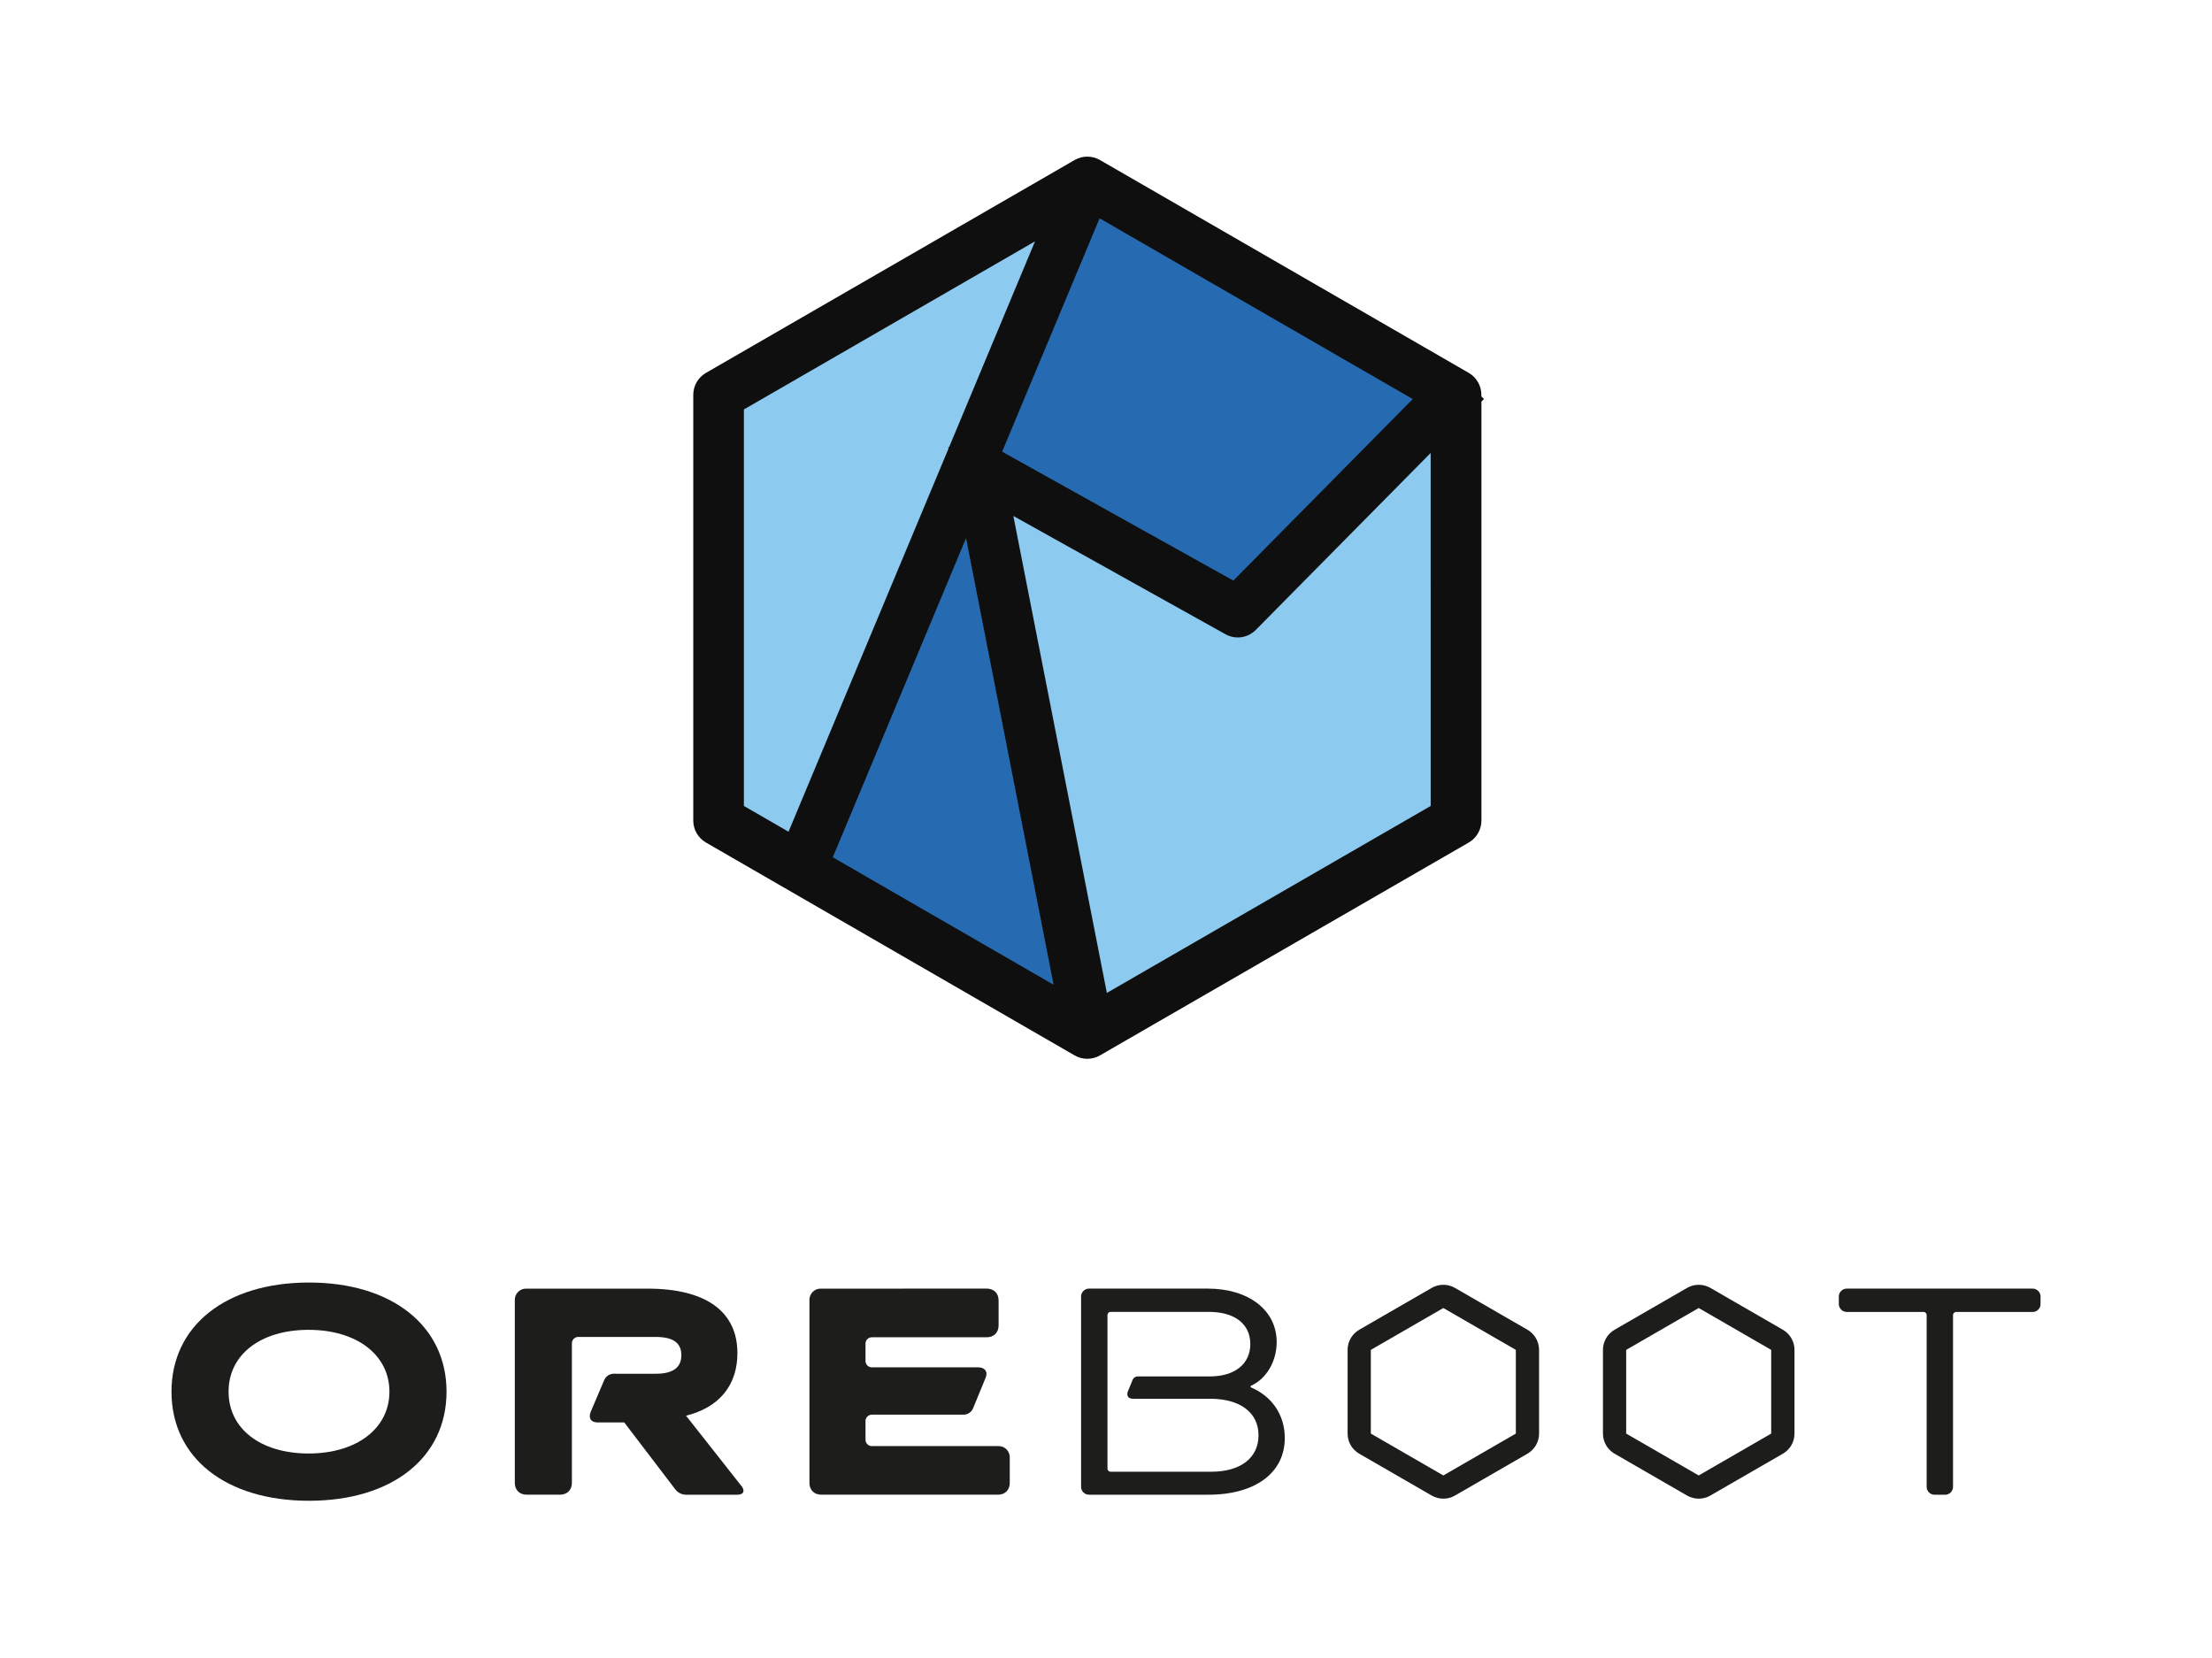
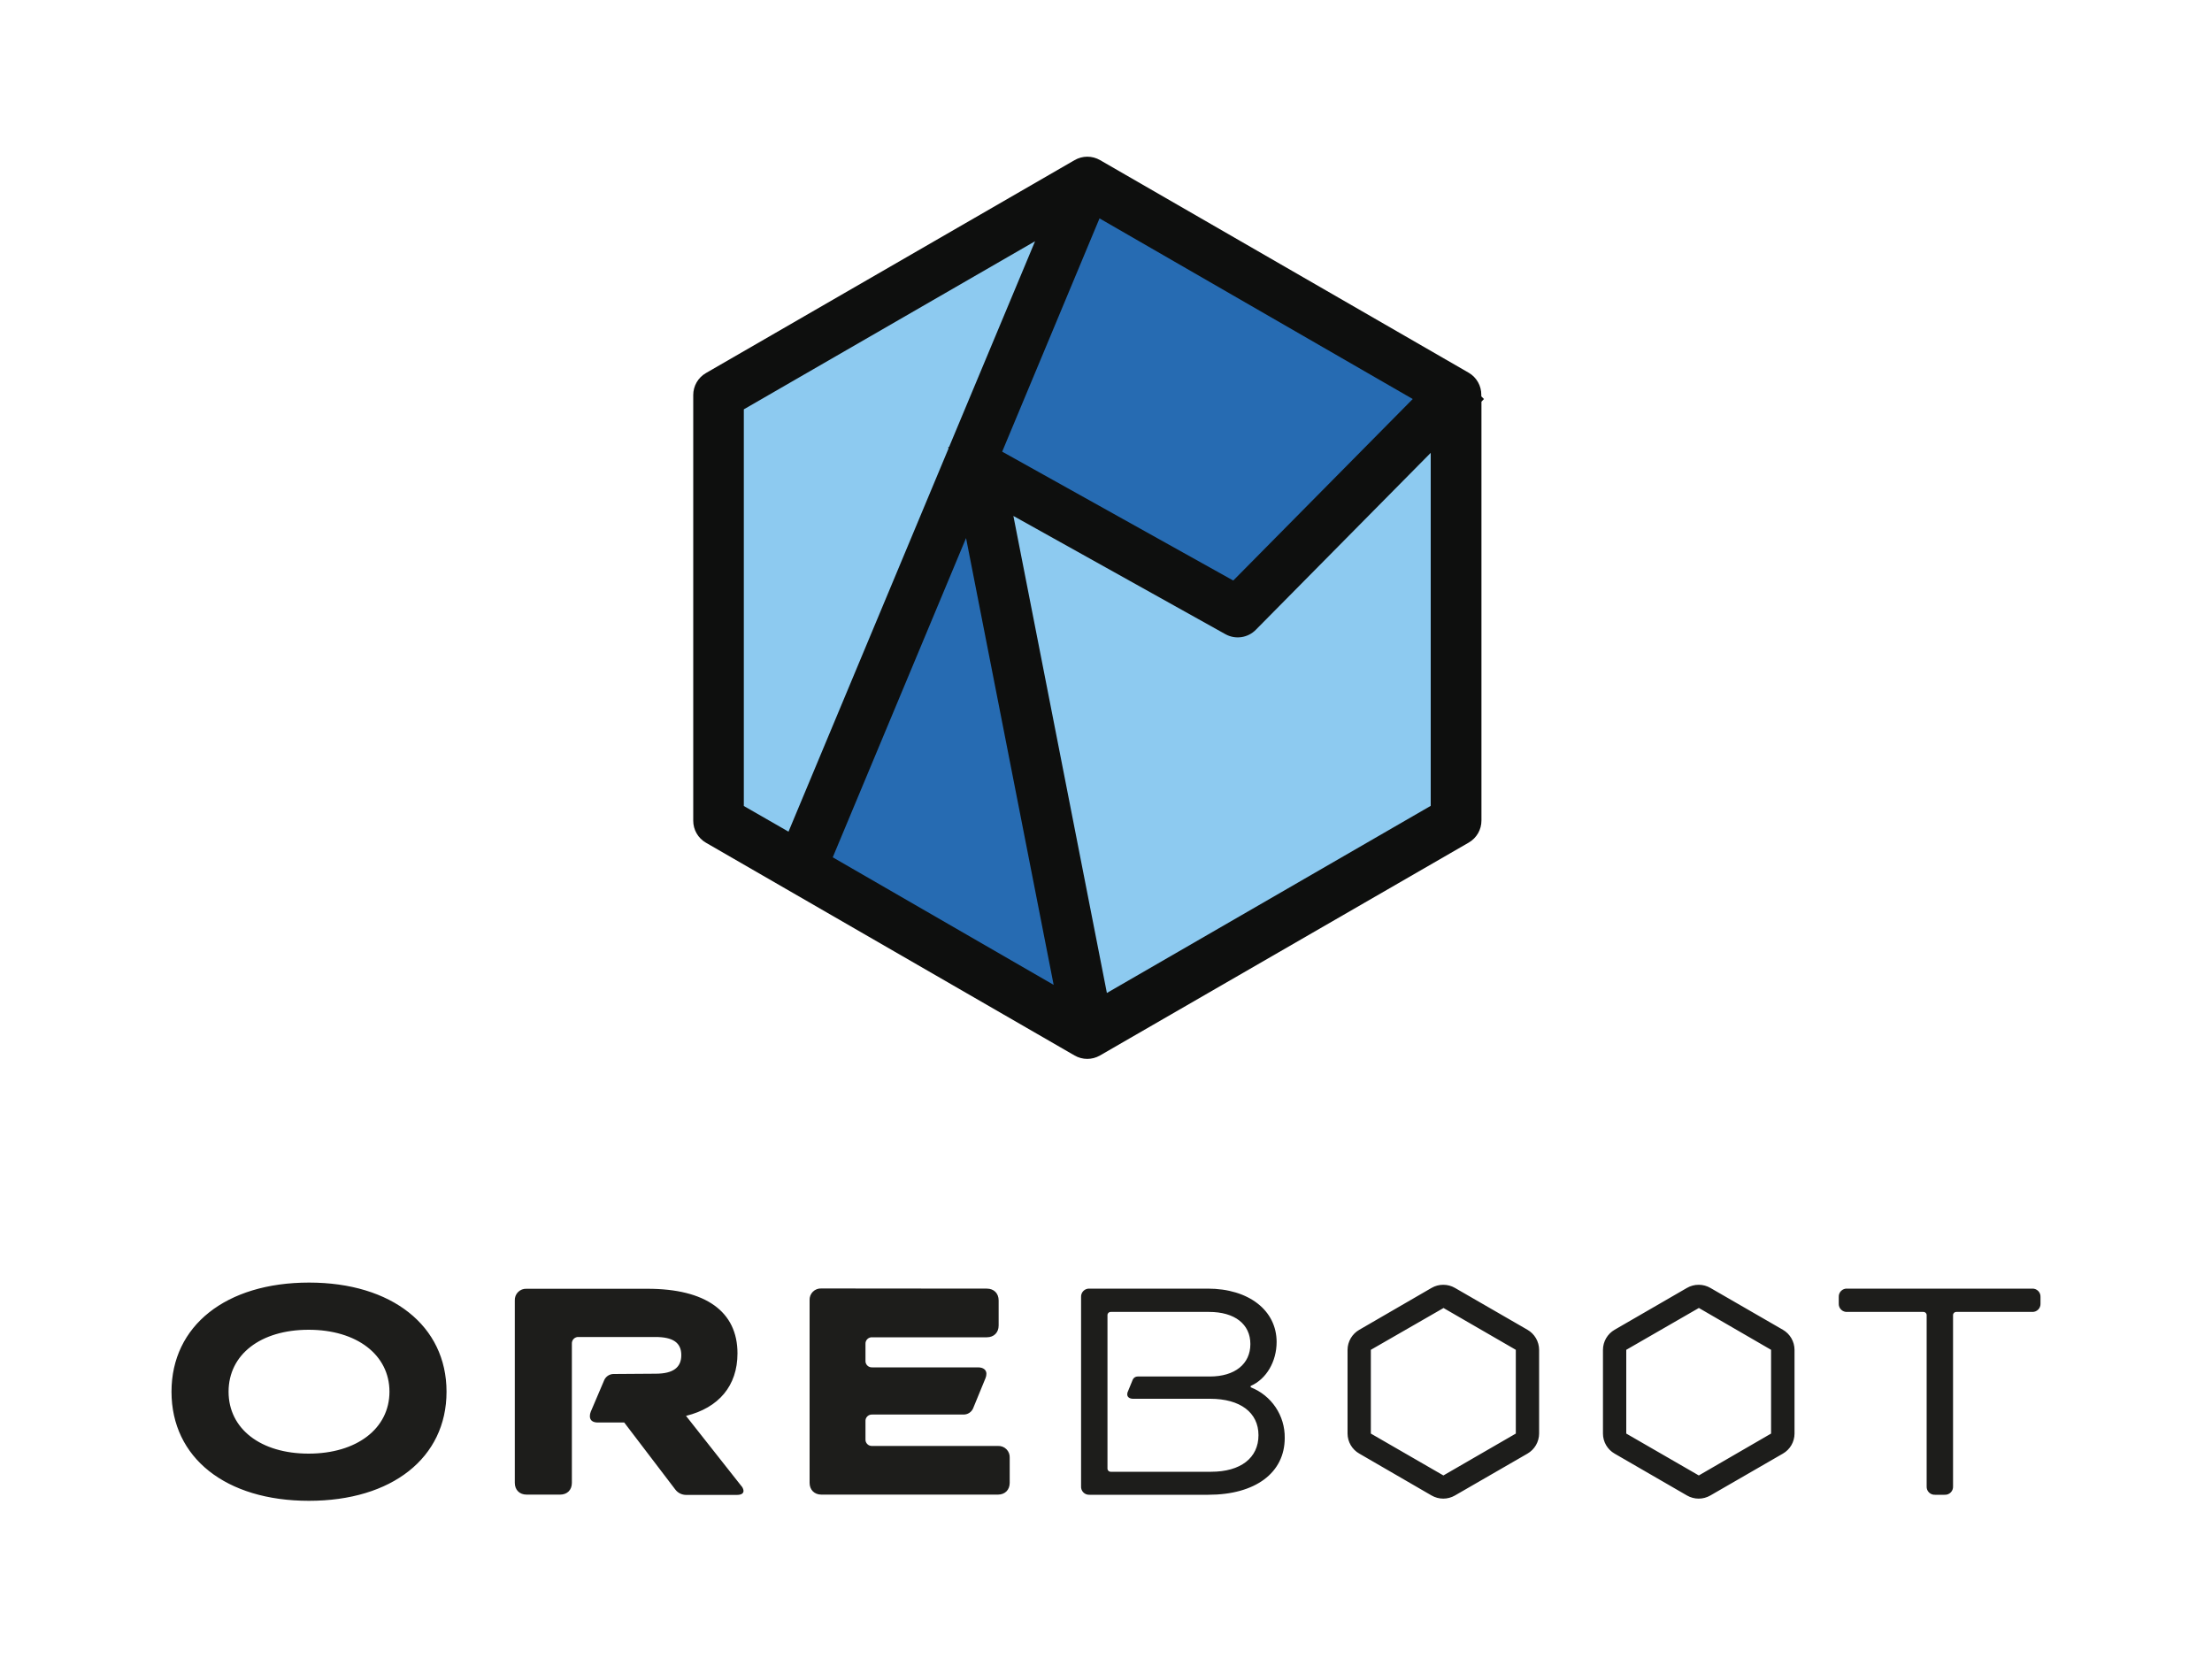
<svg xmlns="http://www.w3.org/2000/svg" id="Ebene_1" data-name="Ebene 1" viewBox="0 0 1500 1124">
  <defs>
-     <style>.cls-1{fill:#1d1d1b;}.cls-2{fill:#8dcaf0;}.cls-3{fill:#266bb2;}.cls-4{fill:#0e0f0e;}</style>
+     <style>.cls-1{fill:#1d1d1b}</style>
  </defs>
-   <path class="cls-1" d="M209.55,869.77c56.14,0,93.25,29.33,93.25,74,0,44.91-37.11,74-93.25,74-56.37,0-93.26-29.1-93.26-74C116.29,899.1,153.18,869.77,209.55,869.77Zm-.23,115.94c32.54,0,54.76-17,54.76-41.93s-22.22-41.93-54.76-41.93S155,918.57,155,943.78,176.78,985.71,209.32,985.71Z" />
-   <path class="cls-1" d="M444.63,931.63c11.92,0,17.41-4.35,17.41-12.6,0-8.48-5.72-12.37-17.64-12.37h-52a4.33,4.33,0,0,0-4.59,4.58v94.4c0,4.82-3.2,8-8,8H357.1c-4.81,0-8-3.2-8-8V881.91a7.58,7.58,0,0,1,8-8h82c39.41,0,60.95,15.35,60.95,43.76,0,22-12.6,36.9-34.83,42.4l37.35,47.43a5.65,5.65,0,0,1,1.61,3.43c0,1.84-1.61,2.75-4.59,2.75H465.25a9.21,9.21,0,0,1-7.33-3.66l-34.6-45.37H405.45c-3.67,0-5.5-1.61-5.5-4.36a7.85,7.85,0,0,1,.69-3l9.16-21.54a7.07,7.07,0,0,1,6.42-4.13Z" />
-   <path class="cls-1" d="M669.17,873.89c4.82,0,8,3.21,8,8v17c0,4.81-3.21,8-8,8H591.5a4.32,4.32,0,0,0-4.58,4.58V922.7a4.32,4.32,0,0,0,4.58,4.58h71.72c3.66,0,5.73,1.83,5.73,4.35a7.85,7.85,0,0,1-.69,3l-8.48,20.62a7,7,0,0,1-6.41,4.13H591.5a4.32,4.32,0,0,0-4.58,4.58v12.15a4.32,4.32,0,0,0,4.58,4.58h85.24a7.58,7.58,0,0,1,8,8v16.95c0,4.82-3.21,8-8,8H556.9c-4.81,0-8-3.2-8-8V881.91a7.58,7.58,0,0,1,8-8Z" />
-   <path class="cls-1" d="M819,873.89c27.72,0,46.74,14.66,46.74,36.2,0,13.3-7.11,25.21-17.65,29.79v.92c14.44,6,23.15,18.79,23.15,34.37,0,23.6-19.94,38.49-51.79,38.49H738.83a5.41,5.41,0,0,1-5.73-5.72V879.62a5.41,5.41,0,0,1,5.73-5.73ZM751,995.79a2.17,2.17,0,0,0,2.29,2.29h68.06c19.93,0,32.07-9.39,32.07-24.74S841,948.59,820.63,948.59H768.39c-2.52,0-3.9-1.15-3.9-3a4.5,4.5,0,0,1,.46-2.29l3.21-7.79a3.58,3.58,0,0,1,3.2-2.06h49c17,0,27.5-8.48,27.5-22s-10.55-21.77-28-21.77H753.26A2.17,2.17,0,0,0,751,892Z" />
-   <path class="cls-1" d="M978.76,887.05l49.16,28.39v56.77l-49.16,28.39-49.17-28.39V915.44l49.17-28.39m0-15.75a15.73,15.73,0,0,0-7.88,2.11l-49.17,28.38a15.77,15.77,0,0,0-7.87,13.65v56.77a15.74,15.74,0,0,0,7.87,13.64l49.17,28.39a15.75,15.75,0,0,0,15.75,0l49.17-28.39a15.75,15.75,0,0,0,7.88-13.64V915.44a15.78,15.78,0,0,0-7.88-13.65l-49.17-28.38a15.67,15.67,0,0,0-7.87-2.11Z" />
-   <path class="cls-1" d="M1151.92,887.05l49.17,28.39v56.77l-49.17,28.39-49.17-28.39V915.44l49.17-28.39m0-15.75a15.73,15.73,0,0,0-7.88,2.11l-49.16,28.38a15.76,15.76,0,0,0-7.88,13.65v56.77a15.73,15.73,0,0,0,7.88,13.64l49.16,28.39a15.77,15.77,0,0,0,15.76,0L1209,985.85a15.73,15.73,0,0,0,7.88-13.64V915.44a15.76,15.76,0,0,0-7.88-13.65l-49.16-28.38a15.73,15.73,0,0,0-7.88-2.11Z" />
-   <path class="cls-1" d="M1378,873.89a5.41,5.41,0,0,1,5.73,5.73V884a5.41,5.41,0,0,1-5.73,5.73h-51.32a2.16,2.16,0,0,0-2.29,2.29v115.94a5.42,5.42,0,0,1-5.73,5.73h-6.42a5.41,5.41,0,0,1-5.73-5.73V892a2.16,2.16,0,0,0-2.29-2.29h-51.55a5.41,5.41,0,0,1-5.73-5.73v-4.35a5.41,5.41,0,0,1,5.73-5.73Z" />
+   <path d="M209.6 869.8c56 0 93.2 29.3 93.2 74 0 44.9-37.1 74-93.3 74-56.3 0-93.2-29.1-93.2-74 0-44.7 36.9-74 93.3-74Zm-.3 116c32.6 0 54.8-17 54.8-42s-22.2-42-54.8-42-54.3 16.8-54.3 42 21.8 42 54.3 42ZM444.6 931.6c12 0 17.4-4.3 17.4-12.6 0-8.5-5.7-12.3-17.6-12.3h-52a4.3 4.3 0 0 0-4.6 4.5v94.4c0 4.9-3.2 8-8 8h-22.7c-4.8 0-8-3.2-8-8V882a7.6 7.6 0 0 1 8-8h82c39.4 0 61 15.4 61 43.8 0 22-12.7 36.9-34.9 42.4l37.4 47.4a5.7 5.7 0 0 1 1.6 3.4c0 1.9-1.6 2.8-4.6 2.8h-34.4a9.2 9.2 0 0 1-7.3-3.7l-34.6-45.4h-17.9c-3.6 0-5.4-1.6-5.4-4.3a7.8 7.8 0 0 1 .6-3l9.2-21.6a7 7 0 0 1 6.4-4ZM669.2 873.9c4.8 0 8 3.2 8 8v17c0 4.8-3.2 8-8 8h-77.7a4.3 4.3 0 0 0-4.6 4.6v11.2a4.3 4.3 0 0 0 4.6 4.6h71.7c3.7 0 5.7 1.8 5.7 4.3a7.8 7.8 0 0 1-.6 3l-8.5 20.7a7 7 0 0 1-6.4 4h-61.9a4.3 4.3 0 0 0-4.6 4.7V976a4.3 4.3 0 0 0 4.6 4.6h85.2a7.6 7.6 0 0 1 8 8v17c0 4.8-3.2 8-8 8H557c-4.8 0-8-3.3-8-8V881.8a7.6 7.6 0 0 1 8-8ZM819 873.9c27.7 0 46.7 14.7 46.7 36.2 0 13.3-7 25.2-17.6 29.8v.9a36.3 36.3 0 0 1 23.1 34.4c0 23.6-19.9 38.5-51.8 38.5h-80.6a5.4 5.4 0 0 1-5.7-5.8V879.6a5.4 5.4 0 0 1 5.7-5.7Zm-68 121.9a2.2 2.2 0 0 0 2.3 2.3h68c20 0 32.1-9.4 32.1-24.8s-12.4-24.7-32.8-24.7h-52.2c-2.5 0-4-1.2-4-3a4.5 4.5 0 0 1 .6-2.3l3.2-7.8a3.6 3.6 0 0 1 3.2-2h49c17 0 27.5-8.5 27.5-22s-10.6-21.8-28-21.8h-66.6a2.2 2.2 0 0 0-2.3 2.3ZM978.8 887l49.1 28.4v56.8l-49.1 28.4-49.2-28.4v-56.8l49.2-28.3m0-15.8a15.7 15.7 0 0 0-8 2.1l-49 28.4a15.8 15.8 0 0 0-8 13.6v56.8a15.7 15.7 0 0 0 8 13.6l49 28.4a15.8 15.8 0 0 0 15.8 0l49.2-28.4a15.8 15.8 0 0 0 7.9-13.6v-56.8a15.8 15.8 0 0 0-7.9-13.6l-49.2-28.4a15.7 15.7 0 0 0-7.8-2.1ZM1152 887l49 28.4v56.8l-49 28.4-49.2-28.4v-56.8l49.1-28.3m0-15.8a15.7 15.7 0 0 0-7.9 2.1l-49.1 28.4a15.8 15.8 0 0 0-7.9 13.6v56.8a15.7 15.7 0 0 0 7.9 13.6l49.1 28.4a15.8 15.8 0 0 0 15.8 0l49.2-28.4a15.7 15.7 0 0 0 7.9-13.6v-56.8a15.8 15.8 0 0 0-7.9-13.6l-49.2-28.4a15.7 15.7 0 0 0-7.8-2.1ZM1378 873.9a5.4 5.4 0 0 1 5.7 5.7v4.4a5.4 5.4 0 0 1-5.7 5.7h-51.3a2.2 2.2 0 0 0-2.3 2.3v116a5.4 5.4 0 0 1-5.7 5.7h-6.5a5.4 5.4 0 0 1-5.7-5.7V892a2.2 2.2 0 0 0-2.3-2.3h-51.5a5.4 5.4 0 0 1-5.8-5.7v-4.4a5.4 5.4 0 0 1 5.8-5.7Z" class="cls-1" />
  <g id="ore">
-     <polygon class="cls-2" points="987.36 556.49 987.36 267.76 737.32 123.4 487.27 267.76 487.27 556.49 737.32 700.86 987.36 556.49" />
-     <polygon class="cls-3" points="737.32 123.4 538.94 585.65 733.2 691.99 666.05 315.27 835.27 412.06 977.89 267.69 737.32 123.4" />
-     <path class="cls-4" d="M1006.31,270.59l-1.76-1.74v-1.09A17.19,17.19,0,0,0,996,252.88L745.91,108.52a17.19,17.19,0,0,0-17.19,0l-250,144.36a17.18,17.18,0,0,0-8.6,14.88V556.49a17.18,17.18,0,0,0,8.6,14.88l250,144.37a17.21,17.21,0,0,0,17.19,0L996,571.37a17.19,17.19,0,0,0,8.59-14.88V272.37ZM655.1,364.93l59.37,302.9L564.73,581.37Zm90.55-216.88L958,270.63,836.34,393.73,679.57,306.32ZM504.45,277.68l197.41-114L643.63,303.18l-.62.12.19.93L534.72,564.05l-30.27-17.48ZM970.18,546.57,750.58,673.36,687.17,349.91,831,430.11a17.16,17.16,0,0,0,20.59-2.93l118.57-120Z" />
+     <path fill="#8dcaf0" d="M987.4 556.5V267.8L737.3 123.4l-250 144.4v288.7l250 144.4 250.1-144.4z" />
+     <path fill="#266bb2" d="M737.3 123.4 538.9 585.6 733.2 692 666 315.3l169.3 96.8 142.6-144.4-240.6-144.3z" />
+     <path fill="#0e0f0e" d="m1006.3 270.6-1.8-1.8v-1a17.2 17.2 0 0 0-8.5-15L746 108.6a17.2 17.2 0 0 0-17.3 0L478.7 253a17.2 17.2 0 0 0-8.6 14.9v288.7a17.2 17.2 0 0 0 8.6 14.9l250 144.3a17.2 17.2 0 0 0 17.2 0L996 571.4a17.2 17.2 0 0 0 8.6-15v-284Zm-351.2 94.3 59.4 303-149.8-86.5Zm90.5-216.8L958 270.6 836.3 393.7l-156.7-87.4ZM504.4 277.6l197.5-114-58.3 139.5-.6.1.2 1L534.7 564l-30.3-17.4Zm465.8 268.9L750.6 673.4l-63.4-323.5L831 430.1a17.2 17.2 0 0 0 20.6-3l118.6-120Z" />
  </g>
</svg>
